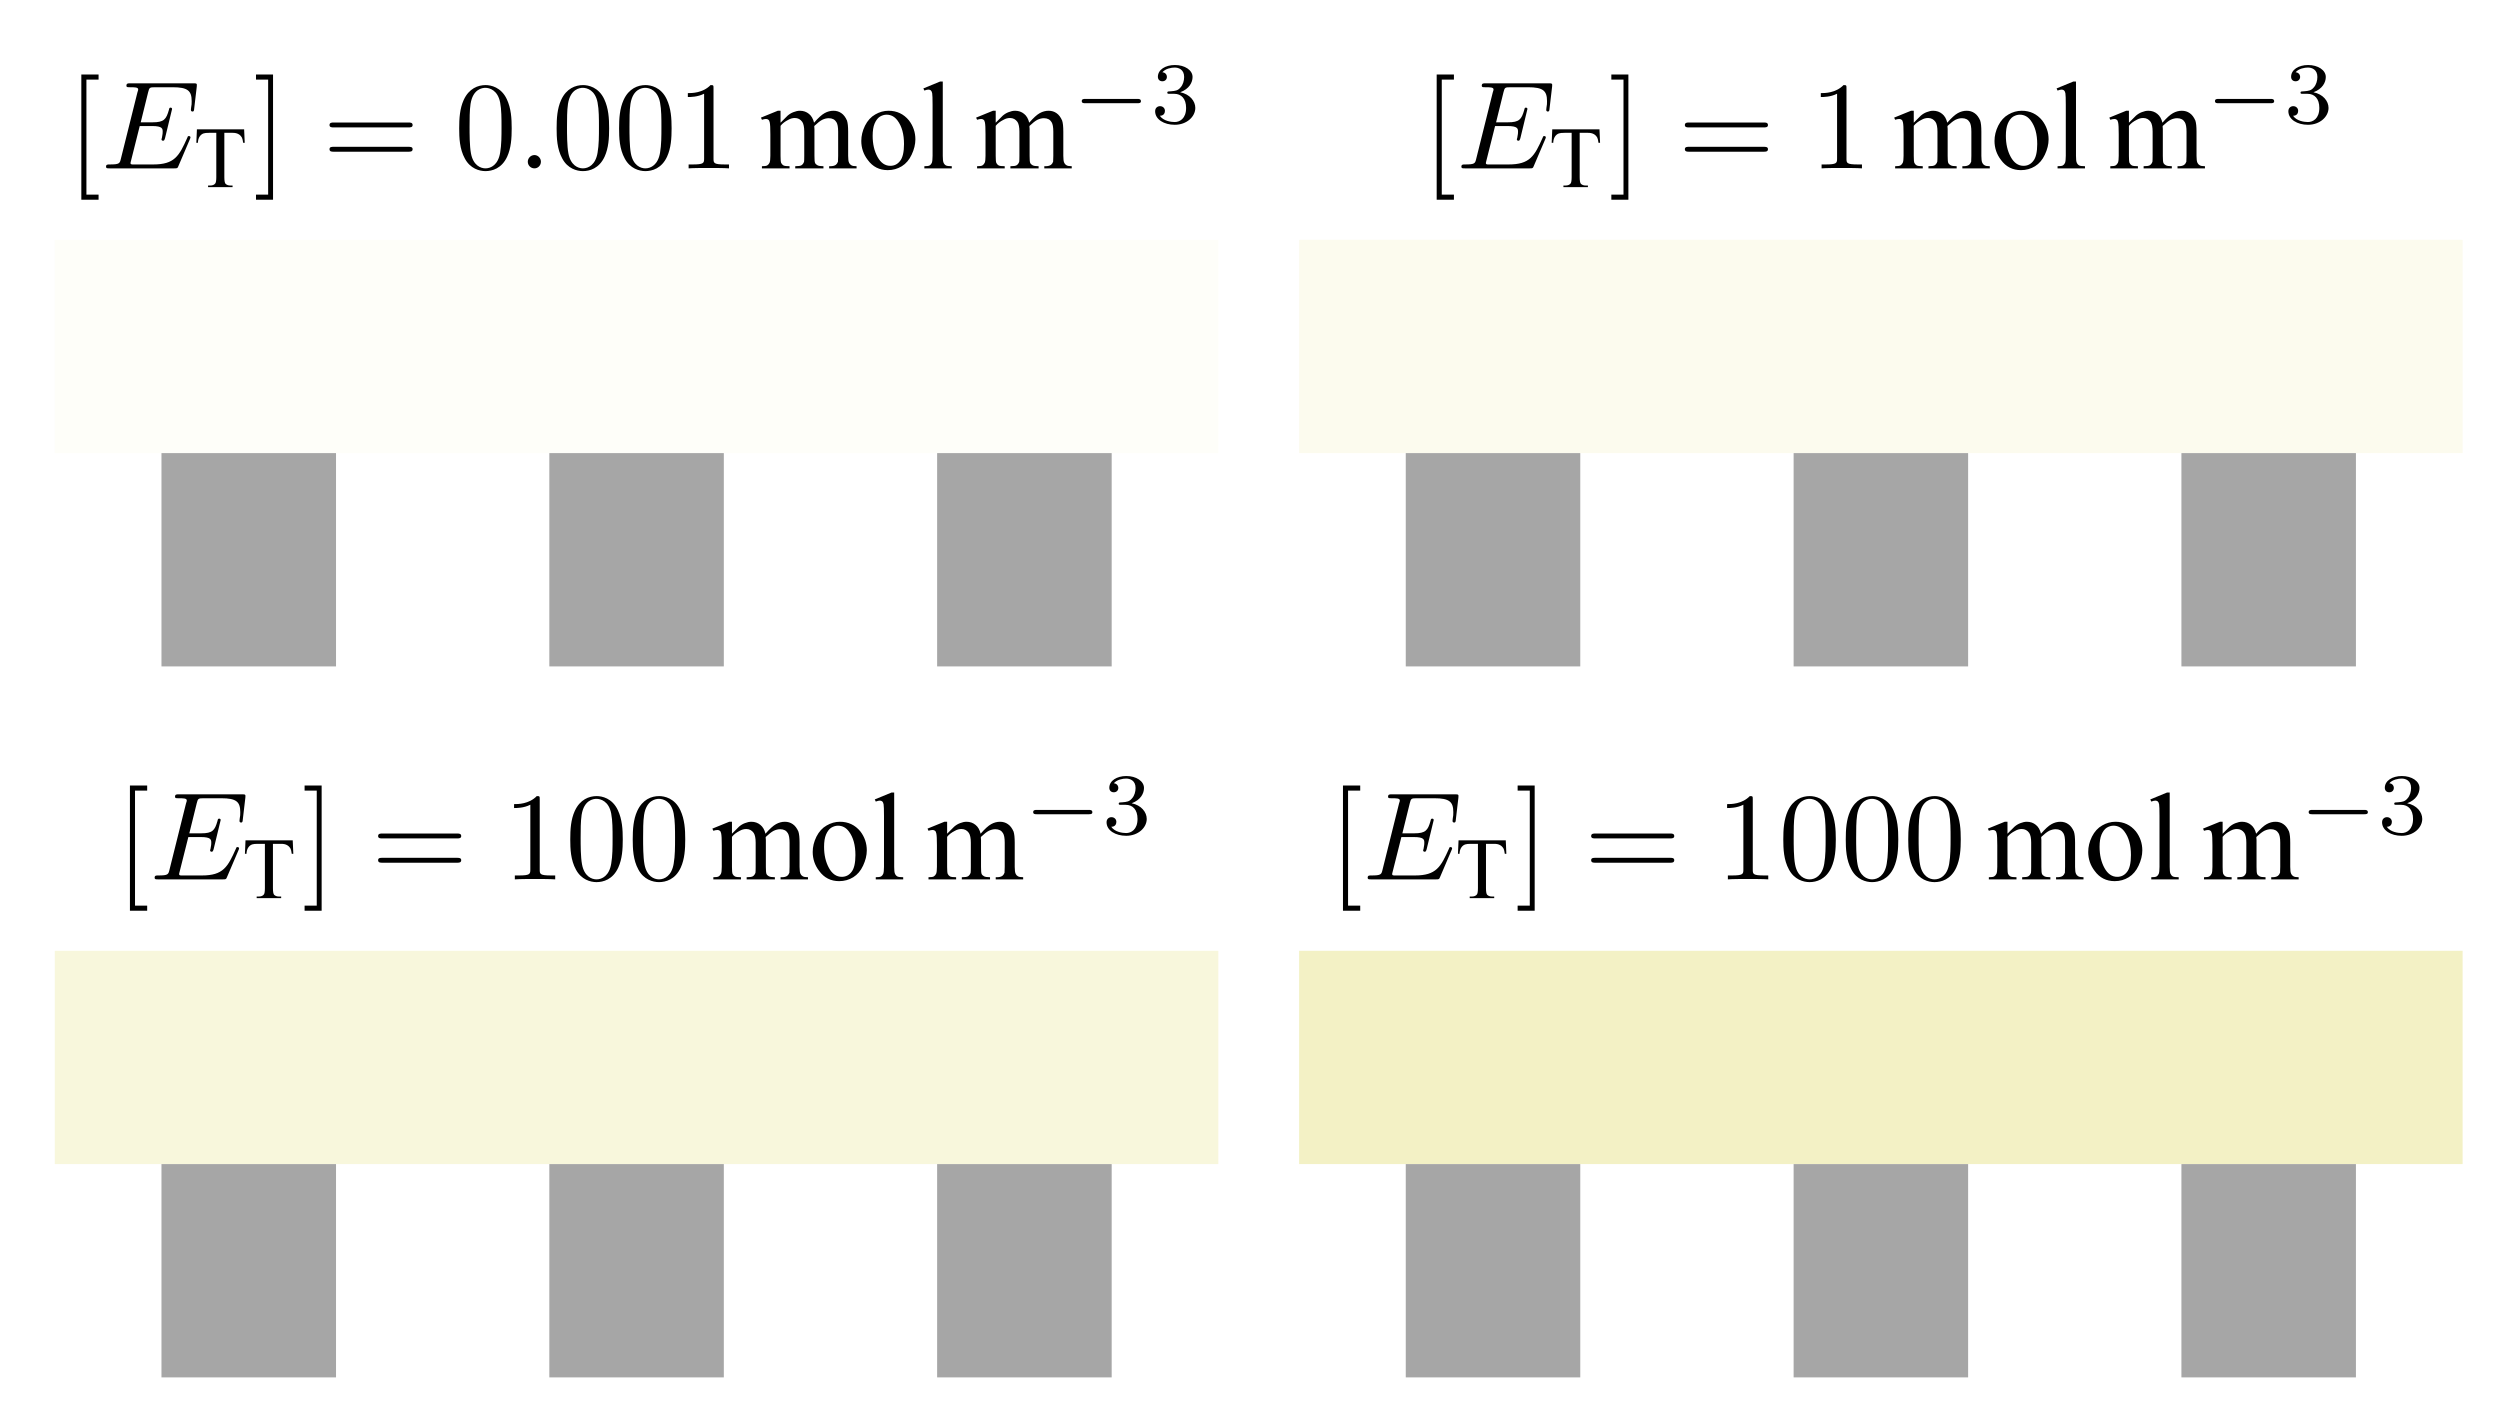
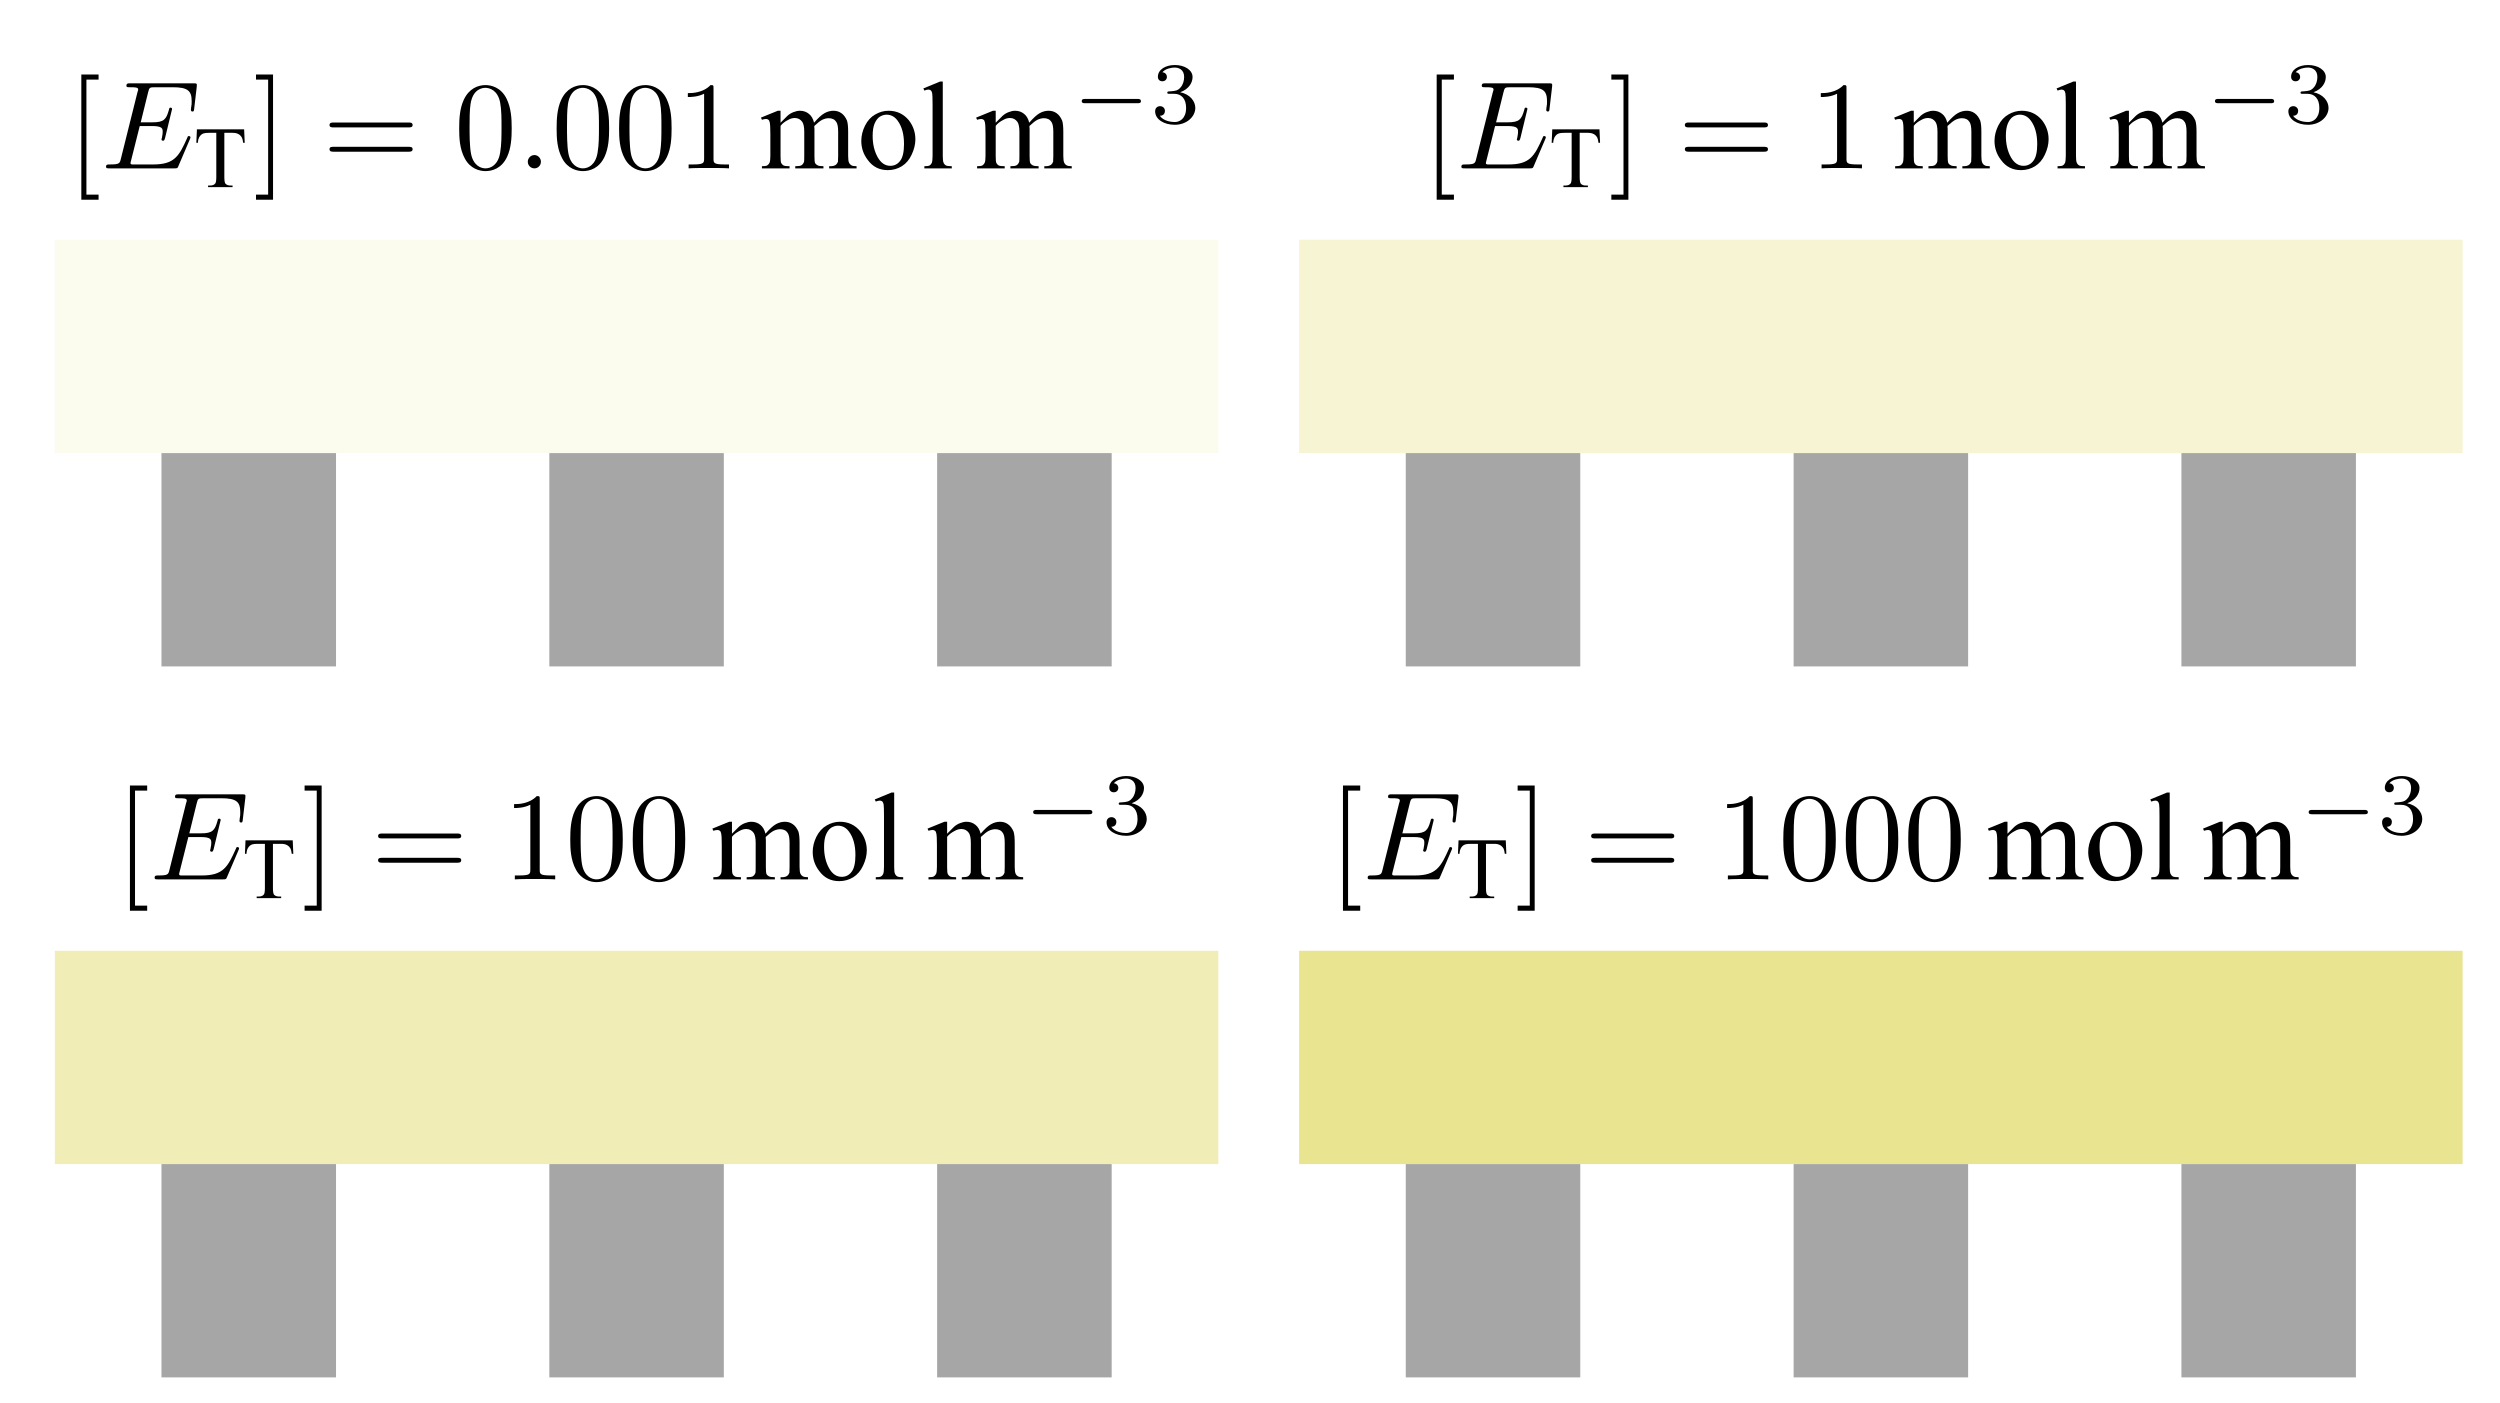
<svg xmlns="http://www.w3.org/2000/svg" xmlns:xlink="http://www.w3.org/1999/xlink" width="199.34pt" height="111.82pt" viewBox="0 0 199.34 111.82" version="1.1" id="svg285">
  <defs id="defs53">
    <g id="g51">
      <g id="glyph-0-0" />
      <g id="glyph-0-1">
        <path d="M 2.547 2.5 L 2.547 2.094 L 1.578 2.094 L 1.578 -7.078 L 2.547 -7.078 L 2.547 -7.484 L 1.172 -7.484 L 1.172 2.5 Z M 2.547 2.5 " id="path3" />
      </g>
      <g id="glyph-0-2">
        <path d="M 1.578 -7.484 L 0.219 -7.484 L 0.219 -7.078 L 1.188 -7.078 L 1.188 2.094 L 0.219 2.094 L 0.219 2.5 L 1.578 2.5 Z M 1.578 -7.484 " id="path6" />
      </g>
      <g id="glyph-0-3">
        <path d="M 6.844 -3.266 C 7 -3.266 7.188 -3.266 7.188 -3.453 C 7.188 -3.656 7 -3.656 6.859 -3.656 L 0.891 -3.656 C 0.75 -3.656 0.562 -3.656 0.562 -3.453 C 0.562 -3.266 0.75 -3.266 0.891 -3.266 Z M 6.859 -1.328 C 7 -1.328 7.188 -1.328 7.188 -1.531 C 7.188 -1.719 7 -1.719 6.844 -1.719 L 0.891 -1.719 C 0.75 -1.719 0.562 -1.719 0.562 -1.531 C 0.562 -1.328 0.75 -1.328 0.891 -1.328 Z M 6.859 -1.328 " id="path9" />
      </g>
      <g id="glyph-0-4">
        <path d="M 4.578 -3.188 C 4.578 -3.984 4.531 -4.781 4.188 -5.516 C 3.734 -6.484 2.906 -6.641 2.5 -6.641 C 1.891 -6.641 1.172 -6.375 0.75 -5.453 C 0.438 -4.766 0.391 -3.984 0.391 -3.188 C 0.391 -2.438 0.422 -1.547 0.844 -0.781 C 1.266 0.016 2 0.219 2.484 0.219 C 3.016 0.219 3.781 0.016 4.219 -0.938 C 4.531 -1.625 4.578 -2.406 4.578 -3.188 Z M 2.484 0 C 2.094 0 1.5 -0.25 1.328 -1.203 C 1.219 -1.797 1.219 -2.719 1.219 -3.312 C 1.219 -3.953 1.219 -4.609 1.297 -5.141 C 1.484 -6.328 2.234 -6.422 2.484 -6.422 C 2.812 -6.422 3.469 -6.234 3.656 -5.25 C 3.766 -4.688 3.766 -3.938 3.766 -3.312 C 3.766 -2.562 3.766 -1.891 3.656 -1.25 C 3.5 -0.297 2.938 0 2.484 0 Z M 2.484 0 " id="path12" />
      </g>
      <g id="glyph-0-5">
        <path d="M 2.938 -6.375 C 2.938 -6.625 2.938 -6.641 2.703 -6.641 C 2.078 -6 1.203 -6 0.891 -6 L 0.891 -5.688 C 1.094 -5.688 1.672 -5.688 2.188 -5.953 L 2.188 -0.781 C 2.188 -0.422 2.156 -0.312 1.266 -0.312 L 0.953 -0.312 L 0.953 0 C 1.297 -0.031 2.156 -0.031 2.562 -0.031 C 2.953 -0.031 3.828 -0.031 4.172 0 L 4.172 -0.312 L 3.859 -0.312 C 2.953 -0.312 2.938 -0.422 2.938 -0.781 Z M 2.938 -6.375 " id="path15" />
      </g>
      <g id="glyph-1-0" />
      <g id="glyph-1-1">
        <path d="M 7.062 -2.328 C 7.078 -2.375 7.109 -2.438 7.109 -2.469 C 7.109 -2.469 7.109 -2.578 6.984 -2.578 C 6.891 -2.578 6.875 -2.516 6.859 -2.453 C 6.203 -0.984 5.844 -0.312 4.141 -0.312 L 2.688 -0.312 C 2.547 -0.312 2.516 -0.312 2.469 -0.312 C 2.359 -0.328 2.328 -0.344 2.328 -0.422 C 2.328 -0.453 2.328 -0.469 2.375 -0.641 L 3.062 -3.375 L 4.047 -3.375 C 4.891 -3.375 4.891 -3.156 4.891 -2.906 C 4.891 -2.844 4.891 -2.719 4.828 -2.422 C 4.812 -2.375 4.797 -2.344 4.797 -2.312 C 4.797 -2.266 4.828 -2.203 4.922 -2.203 C 5 -2.203 5.031 -2.25 5.078 -2.406 L 5.641 -4.734 C 5.641 -4.797 5.594 -4.844 5.516 -4.844 C 5.438 -4.844 5.406 -4.781 5.391 -4.672 C 5.172 -3.906 5 -3.672 4.078 -3.672 L 3.141 -3.672 L 3.734 -6.078 C 3.828 -6.438 3.844 -6.469 4.281 -6.469 L 5.688 -6.469 C 6.891 -6.469 7.203 -6.188 7.203 -5.359 C 7.203 -5.125 7.203 -5.109 7.156 -4.828 C 7.156 -4.781 7.141 -4.703 7.141 -4.656 C 7.141 -4.609 7.172 -4.531 7.266 -4.531 C 7.375 -4.531 7.391 -4.594 7.406 -4.781 L 7.609 -6.516 C 7.641 -6.781 7.594 -6.781 7.344 -6.781 L 2.297 -6.781 C 2.109 -6.781 2 -6.781 2 -6.578 C 2 -6.469 2.094 -6.469 2.281 -6.469 C 2.656 -6.469 2.938 -6.469 2.938 -6.297 C 2.938 -6.25 2.938 -6.234 2.875 -6.047 L 1.562 -0.781 C 1.469 -0.391 1.453 -0.312 0.656 -0.312 C 0.484 -0.312 0.375 -0.312 0.375 -0.125 C 0.375 0 0.469 0 0.656 0 L 5.828 0 C 6.062 0 6.078 -0.016 6.141 -0.172 Z M 7.062 -2.328 " id="path19" />
      </g>
      <g id="glyph-1-2">
        <path d="M 1.906 -0.531 C 1.906 -0.812 1.672 -1.062 1.391 -1.062 C 1.094 -1.062 0.859 -0.812 0.859 -0.531 C 0.859 -0.234 1.094 0 1.391 0 C 1.672 0 1.906 -0.234 1.906 -0.531 Z M 1.906 -0.531 " id="path22" />
      </g>
      <g id="glyph-2-0">
        <path d="M 0.969 0 L 0.969 -4.359 L 4.453 -4.359 L 4.453 0 Z M 1.078 -0.109 L 4.344 -0.109 L 4.344 -4.25 L 1.078 -4.25 Z M 1.078 -0.109 " id="path25" />
      </g>
      <g id="glyph-2-1">
        <path d="M 4.031 -4.609 L 4.078 -3.531 L 3.953 -3.531 C 3.93 -3.719 3.898 -3.852 3.859 -3.938 C 3.785 -4.07 3.688 -4.172 3.562 -4.234 C 3.445 -4.297 3.297 -4.328 3.109 -4.328 L 2.453 -4.328 L 2.453 -0.797 C 2.453 -0.516 2.484 -0.336 2.547 -0.266 C 2.641 -0.172 2.773 -0.125 2.953 -0.125 L 3.109 -0.125 L 3.109 0 L 1.156 0 L 1.156 -0.125 L 1.312 -0.125 C 1.508 -0.125 1.648 -0.18 1.734 -0.297 C 1.785 -0.367 1.812 -0.535 1.812 -0.797 L 1.812 -4.328 L 1.25 -4.328 C 1.031 -4.328 0.879 -4.312 0.797 -4.281 C 0.672 -4.238 0.566 -4.156 0.484 -4.031 C 0.398 -3.906 0.352 -3.738 0.344 -3.531 L 0.219 -3.531 L 0.266 -4.609 Z M 4.031 -4.609 " id="path28" />
      </g>
      <g id="glyph-3-0">
        <path d="M 1.375 0 L 1.375 -6.234 L 6.359 -6.234 L 6.359 0 Z M 1.531 -0.156 L 6.219 -0.156 L 6.219 -6.078 L 1.531 -6.078 Z M 1.531 -0.156 " id="path31" />
      </g>
      <g id="glyph-3-1">
        <path d="M 1.641 -3.641 C 1.961 -3.961 2.148 -4.148 2.203 -4.203 C 2.348 -4.328 2.504 -4.422 2.672 -4.484 C 2.848 -4.555 3.02 -4.594 3.188 -4.594 C 3.469 -4.594 3.707 -4.508 3.906 -4.344 C 4.102 -4.188 4.238 -3.953 4.312 -3.641 C 4.645 -4.023 4.926 -4.281 5.156 -4.406 C 5.383 -4.531 5.617 -4.594 5.859 -4.594 C 6.098 -4.594 6.305 -4.531 6.484 -4.406 C 6.672 -4.281 6.82 -4.082 6.938 -3.812 C 7 -3.625 7.031 -3.328 7.031 -2.922 L 7.031 -1 C 7.031 -0.727 7.055 -0.539 7.109 -0.438 C 7.141 -0.363 7.195 -0.301 7.281 -0.25 C 7.363 -0.195 7.504 -0.172 7.703 -0.172 L 7.703 0 L 5.516 0 L 5.516 -0.172 L 5.609 -0.172 C 5.797 -0.172 5.941 -0.207 6.047 -0.281 C 6.117 -0.332 6.176 -0.414 6.219 -0.531 C 6.227 -0.594 6.234 -0.75 6.234 -1 L 6.234 -2.922 C 6.234 -3.285 6.188 -3.539 6.094 -3.688 C 5.969 -3.895 5.766 -4 5.484 -4 C 5.316 -4 5.145 -3.957 4.969 -3.875 C 4.801 -3.789 4.594 -3.629 4.344 -3.391 L 4.328 -3.344 L 4.344 -3.141 L 4.344 -1 C 4.344 -0.695 4.359 -0.508 4.391 -0.438 C 4.422 -0.363 4.484 -0.301 4.578 -0.25 C 4.672 -0.195 4.832 -0.172 5.062 -0.172 L 5.062 0 L 2.812 0 L 2.812 -0.172 C 3.062 -0.172 3.227 -0.195 3.312 -0.25 C 3.406 -0.312 3.473 -0.406 3.516 -0.531 C 3.523 -0.582 3.531 -0.738 3.531 -1 L 3.531 -2.922 C 3.531 -3.285 3.477 -3.547 3.375 -3.703 C 3.227 -3.91 3.031 -4.016 2.781 -4.016 C 2.602 -4.016 2.43 -3.969 2.266 -3.875 C 1.992 -3.738 1.785 -3.578 1.641 -3.391 L 1.641 -1 C 1.641 -0.707 1.656 -0.52 1.688 -0.438 C 1.727 -0.352 1.789 -0.285 1.875 -0.234 C 1.957 -0.191 2.117 -0.172 2.359 -0.172 L 2.359 0 L 0.156 0 L 0.156 -0.172 C 0.363 -0.172 0.504 -0.191 0.578 -0.234 C 0.66 -0.285 0.723 -0.359 0.766 -0.453 C 0.805 -0.547 0.828 -0.727 0.828 -1 L 0.828 -2.719 C 0.828 -3.207 0.812 -3.52 0.781 -3.656 C 0.758 -3.77 0.723 -3.844 0.672 -3.875 C 0.629 -3.914 0.566 -3.938 0.484 -3.938 C 0.391 -3.938 0.281 -3.914 0.156 -3.875 L 0.078 -4.047 L 1.422 -4.594 L 1.641 -4.594 Z M 1.641 -3.641 " id="path34" />
      </g>
      <g id="glyph-3-2">
        <path d="M 2.5 -4.594 C 3.164 -4.594 3.707 -4.336 4.125 -3.828 C 4.469 -3.379 4.641 -2.875 4.641 -2.312 C 4.641 -1.914 4.539 -1.508 4.344 -1.094 C 4.156 -0.688 3.895 -0.379 3.562 -0.172 C 3.227 0.035 2.852 0.141 2.438 0.141 C 1.77 0.141 1.238 -0.129 0.844 -0.672 C 0.5 -1.117 0.328 -1.625 0.328 -2.188 C 0.328 -2.594 0.426 -3 0.625 -3.406 C 0.832 -3.812 1.102 -4.109 1.438 -4.297 C 1.77 -4.492 2.125 -4.594 2.5 -4.594 Z M 2.344 -4.281 C 2.164 -4.281 1.988 -4.227 1.812 -4.125 C 1.645 -4.02 1.504 -3.836 1.391 -3.578 C 1.285 -3.328 1.234 -3 1.234 -2.594 C 1.234 -1.945 1.363 -1.383 1.625 -0.906 C 1.883 -0.438 2.223 -0.203 2.641 -0.203 C 2.961 -0.203 3.223 -0.332 3.422 -0.594 C 3.629 -0.852 3.734 -1.301 3.734 -1.938 C 3.734 -2.727 3.562 -3.352 3.219 -3.812 C 2.988 -4.125 2.695 -4.281 2.344 -4.281 Z M 2.344 -4.281 " id="path37" />
      </g>
      <g id="glyph-3-3">
        <path d="M 1.844 -6.922 L 1.844 -1 C 1.844 -0.727 1.863 -0.547 1.906 -0.453 C 1.945 -0.359 2.008 -0.285 2.094 -0.234 C 2.176 -0.191 2.332 -0.172 2.562 -0.172 L 2.562 0 L 0.375 0 L 0.375 -0.172 C 0.582 -0.172 0.723 -0.191 0.797 -0.234 C 0.867 -0.273 0.926 -0.344 0.969 -0.438 C 1.008 -0.539 1.031 -0.727 1.031 -1 L 1.031 -5.062 C 1.031 -5.562 1.02 -5.867 1 -5.984 C 0.977 -6.098 0.941 -6.176 0.891 -6.219 C 0.836 -6.258 0.773 -6.281 0.703 -6.281 C 0.617 -6.281 0.508 -6.254 0.375 -6.203 L 0.297 -6.375 L 1.625 -6.922 Z M 1.844 -6.922 " id="path40" />
      </g>
      <g id="glyph-4-0" />
      <g id="glyph-4-1">
        <path d="M 5.188 -1.578 C 5.297 -1.578 5.469 -1.578 5.469 -1.734 C 5.469 -1.922 5.297 -1.922 5.188 -1.922 L 1.031 -1.922 C 0.922 -1.922 0.75 -1.922 0.75 -1.75 C 0.75 -1.578 0.906 -1.578 1.031 -1.578 Z M 5.188 -1.578 " id="path44" />
      </g>
      <g id="glyph-5-0" />
      <g id="glyph-5-1">
        <path d="M 1.906 -2.328 C 2.453 -2.328 2.844 -1.953 2.844 -1.203 C 2.844 -0.344 2.328 -0.078 1.938 -0.078 C 1.656 -0.078 1.031 -0.156 0.75 -0.578 C 1.078 -0.578 1.156 -0.812 1.156 -0.969 C 1.156 -1.188 0.984 -1.344 0.766 -1.344 C 0.578 -1.344 0.375 -1.219 0.375 -0.938 C 0.375 -0.281 1.094 0.141 1.938 0.141 C 2.906 0.141 3.578 -0.516 3.578 -1.203 C 3.578 -1.75 3.141 -2.297 2.375 -2.453 C 3.094 -2.719 3.359 -3.234 3.359 -3.672 C 3.359 -4.219 2.734 -4.625 1.953 -4.625 C 1.188 -4.625 0.594 -4.25 0.594 -3.688 C 0.594 -3.453 0.75 -3.328 0.953 -3.328 C 1.172 -3.328 1.312 -3.484 1.312 -3.672 C 1.312 -3.875 1.172 -4.031 0.953 -4.047 C 1.203 -4.344 1.672 -4.422 1.938 -4.422 C 2.25 -4.422 2.688 -4.266 2.688 -3.672 C 2.688 -3.375 2.594 -3.047 2.406 -2.844 C 2.188 -2.578 1.984 -2.562 1.641 -2.531 C 1.469 -2.516 1.453 -2.516 1.422 -2.516 C 1.406 -2.516 1.344 -2.5 1.344 -2.422 C 1.344 -2.328 1.406 -2.328 1.531 -2.328 Z M 1.906 -2.328 " id="path48" />
      </g>
    </g>
  </defs>
-   <path fill-rule="nonzero" fill="rgb(95.299%, 94.499%, 77.299%)" fill-opacity="0.1" d="M 4.371 36.129 L 4.371 19.117 L 97.145 19.117 L 97.145 36.129 Z M 4.371 36.129 " id="path55" />
+   <path fill-rule="nonzero" fill="rgb(90.999%, 89.4%, 56.499%)" fill-opacity="0.15" d="M 4.371 36.129 L 4.371 19.117 L 97.145 19.117 L 97.145 36.129 Z M 4.371 36.129 " id="path55" />
  <path fill-rule="nonzero" fill="rgb(65.099%, 65.099%, 65.099%)" fill-opacity="1" d="M 12.875 36.129 L 12.875 53.137 L 26.793 53.137 L 26.793 36.129 Z M 12.875 36.129 " id="path57" />
  <path fill-rule="nonzero" fill="rgb(65.099%, 65.099%, 65.099%)" fill-opacity="1" d="M 43.801 36.129 L 43.801 53.137 L 57.715 53.137 L 57.715 36.129 Z M 43.801 36.129 " id="path59" />
  <path fill-rule="nonzero" fill="rgb(65.099%, 65.099%, 65.099%)" fill-opacity="1" d="M 74.723 36.129 L 74.723 53.137 L 88.641 53.137 L 88.641 36.129 Z M 74.723 36.129 " id="path61" />
  <g fill="rgb(0%, 0%, 0%)" fill-opacity="1" id="g65">
    <use xlink:href="#glyph-0-1" x="5.313" y="13.425" id="use63" />
  </g>
  <g fill="rgb(0%, 0%, 0%)" fill-opacity="1" id="g69">
    <use xlink:href="#glyph-1-1" x="8.08" y="13.425" id="use67" />
  </g>
  <g fill="rgb(0%, 0%, 0%)" fill-opacity="1" id="g73">
    <use xlink:href="#glyph-2-1" x="15.435" y="14.919" id="use71" />
  </g>
  <g fill="rgb(0%, 0%, 0%)" fill-opacity="1" id="g77">
    <use xlink:href="#glyph-0-2" x="20.193" y="13.425" id="use75" />
  </g>
  <g fill="rgb(0%, 0%, 0%)" fill-opacity="1" id="g81">
    <use xlink:href="#glyph-0-3" x="25.712" y="13.425" id="use79" />
  </g>
  <g fill="rgb(0%, 0%, 0%)" fill-opacity="1" id="g85">
    <use xlink:href="#glyph-0-4" x="36.223" y="13.425" id="use83" />
  </g>
  <g fill="rgb(0%, 0%, 0%)" fill-opacity="1" id="g89">
    <use xlink:href="#glyph-1-2" x="41.225" y="13.425" id="use87" />
  </g>
  <g fill="rgb(0%, 0%, 0%)" fill-opacity="1" id="g97">
    <use xlink:href="#glyph-0-4" x="43.992" y="13.425" id="use91" />
    <use xlink:href="#glyph-0-4" x="48.973" y="13.425" id="use93" />
    <use xlink:href="#glyph-0-5" x="53.955" y="13.425" id="use95" />
  </g>
  <g fill="rgb(0%, 0%, 0%)" fill-opacity="1" id="g105">
    <use xlink:href="#glyph-3-1" x="60.597" y="13.425" id="use99" />
    <use xlink:href="#glyph-3-2" x="68.348" y="13.425" id="use101" />
    <use xlink:href="#glyph-3-3" x="73.329" y="13.425" id="use103" />
  </g>
  <g fill="rgb(0%, 0%, 0%)" fill-opacity="1" id="g109">
    <use xlink:href="#glyph-3-1" x="77.753" y="13.425" id="use107" />
  </g>
  <g fill="rgb(0%, 0%, 0%)" fill-opacity="1" id="g113">
    <use xlink:href="#glyph-4-1" x="85.505" y="9.809" id="use111" />
  </g>
  <g fill="rgb(0%, 0%, 0%)" fill-opacity="1" id="g117">
    <use xlink:href="#glyph-5-1" x="91.731" y="9.809" id="use115" />
  </g>
-   <path fill-rule="nonzero" fill="rgb(95.299%, 94.499%, 77.299%)" fill-opacity="0.3" d="M 103.586 36.129 L 103.586 19.117 L 196.359 19.117 L 196.359 36.129 Z M 103.586 36.129 " id="path119" />
+   <path fill-rule="nonzero" fill="rgb(90.999%, 89.4%, 56.499%)" fill-opacity="0.4" d="M 103.586 36.129 L 103.586 19.117 L 196.359 19.117 L 196.359 36.129 Z M 103.586 36.129 " id="path119" />
  <path fill-rule="nonzero" fill="rgb(65.099%, 65.099%, 65.099%)" fill-opacity="1" d="M 112.09 36.129 L 112.09 53.137 L 126.004 53.137 L 126.004 36.129 Z M 112.09 36.129 " id="path121" />
  <path fill-rule="nonzero" fill="rgb(65.099%, 65.099%, 65.099%)" fill-opacity="1" d="M 143.016 36.129 L 143.016 53.137 L 156.93 53.137 L 156.93 36.129 Z M 143.016 36.129 " id="path123" />
  <path fill-rule="nonzero" fill="rgb(65.099%, 65.099%, 65.099%)" fill-opacity="1" d="M 173.938 36.129 L 173.938 53.137 L 187.852 53.137 L 187.852 36.129 Z M 173.938 36.129 " id="path125" />
  <g fill="rgb(0%, 0%, 0%)" fill-opacity="1" id="g129">
    <use xlink:href="#glyph-0-1" x="113.383" y="13.425" id="use127" />
  </g>
  <g fill="rgb(0%, 0%, 0%)" fill-opacity="1" id="g133">
    <use xlink:href="#glyph-1-1" x="116.15" y="13.425" id="use131" />
  </g>
  <g fill="rgb(0%, 0%, 0%)" fill-opacity="1" id="g137">
    <use xlink:href="#glyph-2-1" x="123.505" y="14.919" id="use135" />
  </g>
  <g fill="rgb(0%, 0%, 0%)" fill-opacity="1" id="g141">
    <use xlink:href="#glyph-0-2" x="128.263" y="13.425" id="use139" />
  </g>
  <g fill="rgb(0%, 0%, 0%)" fill-opacity="1" id="g145">
    <use xlink:href="#glyph-0-3" x="133.782" y="13.425" id="use143" />
  </g>
  <g fill="rgb(0%, 0%, 0%)" fill-opacity="1" id="g149">
    <use xlink:href="#glyph-0-5" x="144.293" y="13.425" id="use147" />
  </g>
  <g fill="rgb(0%, 0%, 0%)" fill-opacity="1" id="g157">
    <use xlink:href="#glyph-3-1" x="150.955" y="13.425" id="use151" />
    <use xlink:href="#glyph-3-2" x="158.706" y="13.425" id="use153" />
    <use xlink:href="#glyph-3-3" x="163.687" y="13.425" id="use155" />
  </g>
  <g fill="rgb(0%, 0%, 0%)" fill-opacity="1" id="g161">
    <use xlink:href="#glyph-3-1" x="168.111" y="13.425" id="use159" />
  </g>
  <g fill="rgb(0%, 0%, 0%)" fill-opacity="1" id="g165">
    <use xlink:href="#glyph-4-1" x="175.863" y="9.809" id="use163" />
  </g>
  <g fill="rgb(0%, 0%, 0%)" fill-opacity="1" id="g169">
    <use xlink:href="#glyph-5-1" x="182.09" y="9.809" id="use167" />
  </g>
-   <path fill-rule="nonzero" fill="rgb(95.299%, 94.499%, 77.299%)" fill-opacity="0.6" d="M 4.371 92.82 L 4.371 75.812 L 97.145 75.812 L 97.145 92.82 Z M 4.371 92.82 " id="path171" />
+   <path fill-rule="nonzero" fill="rgb(90.999%, 89.4%, 56.499%)" fill-opacity="0.65" d="M 4.371 92.82 L 4.371 75.812 L 97.145 75.812 L 97.145 92.82 Z M 4.371 92.82 " id="path171" />
  <path fill-rule="nonzero" fill="rgb(65.099%, 65.099%, 65.099%)" fill-opacity="1" d="M 12.875 92.82 L 12.875 109.828 L 26.793 109.828 L 26.793 92.82 Z M 12.875 92.82 " id="path173" />
  <path fill-rule="nonzero" fill="rgb(65.099%, 65.099%, 65.099%)" fill-opacity="1" d="M 43.801 92.82 L 43.801 109.828 L 57.715 109.828 L 57.715 92.82 Z M 43.801 92.82 " id="path175" />
  <path fill-rule="nonzero" fill="rgb(65.099%, 65.099%, 65.099%)" fill-opacity="1" d="M 74.723 92.82 L 74.723 109.828 L 88.641 109.828 L 88.641 92.82 Z M 74.723 92.82 " id="path177" />
  <g fill="rgb(0%, 0%, 0%)" fill-opacity="1" id="g181">
    <use xlink:href="#glyph-0-1" x="9.188" y="70.118" id="use179" />
  </g>
  <g fill="rgb(0%, 0%, 0%)" fill-opacity="1" id="g185">
    <use xlink:href="#glyph-1-1" x="11.955" y="70.118" id="use183" />
  </g>
  <g fill="rgb(0%, 0%, 0%)" fill-opacity="1" id="g189">
    <use xlink:href="#glyph-2-1" x="19.31" y="71.612" id="use187" />
  </g>
  <g fill="rgb(0%, 0%, 0%)" fill-opacity="1" id="g193">
    <use xlink:href="#glyph-0-2" x="24.068" y="70.118" id="use191" />
  </g>
  <g fill="rgb(0%, 0%, 0%)" fill-opacity="1" id="g197">
    <use xlink:href="#glyph-0-3" x="29.587" y="70.118" id="use195" />
  </g>
  <g fill="rgb(0%, 0%, 0%)" fill-opacity="1" id="g205">
    <use xlink:href="#glyph-0-5" x="40.098" y="70.118" id="use199" />
    <use xlink:href="#glyph-0-4" x="45.079" y="70.118" id="use201" />
    <use xlink:href="#glyph-0-4" x="50.06" y="70.118" id="use203" />
  </g>
  <g fill="rgb(0%, 0%, 0%)" fill-opacity="1" id="g213">
    <use xlink:href="#glyph-3-1" x="56.723" y="70.118" id="use207" />
    <use xlink:href="#glyph-3-2" x="64.474" y="70.118" id="use209" />
    <use xlink:href="#glyph-3-3" x="69.455" y="70.118" id="use211" />
  </g>
  <g fill="rgb(0%, 0%, 0%)" fill-opacity="1" id="g217">
    <use xlink:href="#glyph-3-1" x="73.879" y="70.118" id="use215" />
  </g>
  <g fill="rgb(0%, 0%, 0%)" fill-opacity="1" id="g221">
    <use xlink:href="#glyph-4-1" x="81.631" y="66.502" id="use219" />
  </g>
  <g fill="rgb(0%, 0%, 0%)" fill-opacity="1" id="g225">
    <use xlink:href="#glyph-5-1" x="87.858" y="66.502" id="use223" />
  </g>
-   <path fill-rule="nonzero" fill="rgb(95.299%, 94.499%, 77.299%)" fill-opacity="1" d="M 103.586 92.82 L 103.586 75.812 L 196.359 75.812 L 196.359 92.82 Z M 103.586 92.82 " id="path227" />
+   <path fill-rule="nonzero" fill="rgb(90.999%, 89.4%, 56.499%)" fill-opacity="1" d="M 103.586 92.82 L 103.586 75.812 L 196.359 75.812 L 196.359 92.82 Z M 103.586 92.82 " id="path227" />
  <path fill-rule="nonzero" fill="rgb(65.099%, 65.099%, 65.099%)" fill-opacity="1" d="M 112.09 92.82 L 112.09 109.828 L 126.004 109.828 L 126.004 92.82 Z M 112.09 92.82 " id="path229" />
  <path fill-rule="nonzero" fill="rgb(65.099%, 65.099%, 65.099%)" fill-opacity="1" d="M 143.016 92.82 L 143.016 109.828 L 156.93 109.828 L 156.93 92.82 Z M 143.016 92.82 " id="path231" />
  <path fill-rule="nonzero" fill="rgb(65.099%, 65.099%, 65.099%)" fill-opacity="1" d="M 173.938 92.82 L 173.938 109.828 L 187.852 109.828 L 187.852 92.82 Z M 173.938 92.82 " id="path233" />
  <g fill="rgb(0%, 0%, 0%)" fill-opacity="1" id="g237">
    <use xlink:href="#glyph-0-1" x="105.911" y="70.118" id="use235" />
  </g>
  <g fill="rgb(0%, 0%, 0%)" fill-opacity="1" id="g241">
    <use xlink:href="#glyph-1-1" x="108.678" y="70.118" id="use239" />
  </g>
  <g fill="rgb(0%, 0%, 0%)" fill-opacity="1" id="g245">
    <use xlink:href="#glyph-2-1" x="116.033" y="71.612" id="use243" />
  </g>
  <g fill="rgb(0%, 0%, 0%)" fill-opacity="1" id="g249">
    <use xlink:href="#glyph-0-2" x="120.791" y="70.118" id="use247" />
  </g>
  <g fill="rgb(0%, 0%, 0%)" fill-opacity="1" id="g253">
    <use xlink:href="#glyph-0-3" x="126.31" y="70.118" id="use251" />
  </g>
  <g fill="rgb(0%, 0%, 0%)" fill-opacity="1" id="g263">
    <use xlink:href="#glyph-0-5" x="136.821" y="70.118" id="use255" />
    <use xlink:href="#glyph-0-4" x="141.802" y="70.118" id="use257" />
    <use xlink:href="#glyph-0-4" x="146.783" y="70.118" id="use259" />
    <use xlink:href="#glyph-0-4" x="151.765" y="70.118" id="use261" />
  </g>
  <g fill="rgb(0%, 0%, 0%)" fill-opacity="1" id="g271">
    <use xlink:href="#glyph-3-1" x="158.427" y="70.118" id="use265" />
    <use xlink:href="#glyph-3-2" x="166.178" y="70.118" id="use267" />
    <use xlink:href="#glyph-3-3" x="171.159" y="70.118" id="use269" />
  </g>
  <g fill="rgb(0%, 0%, 0%)" fill-opacity="1" id="g275">
    <use xlink:href="#glyph-3-1" x="175.583" y="70.118" id="use273" />
  </g>
  <g fill="rgb(0%, 0%, 0%)" fill-opacity="1" id="g279">
    <use xlink:href="#glyph-4-1" x="183.335" y="66.502" id="use277" />
  </g>
  <g fill="rgb(0%, 0%, 0%)" fill-opacity="1" id="g283">
    <use xlink:href="#glyph-5-1" x="189.562" y="66.502" id="use281" />
  </g>
</svg>
